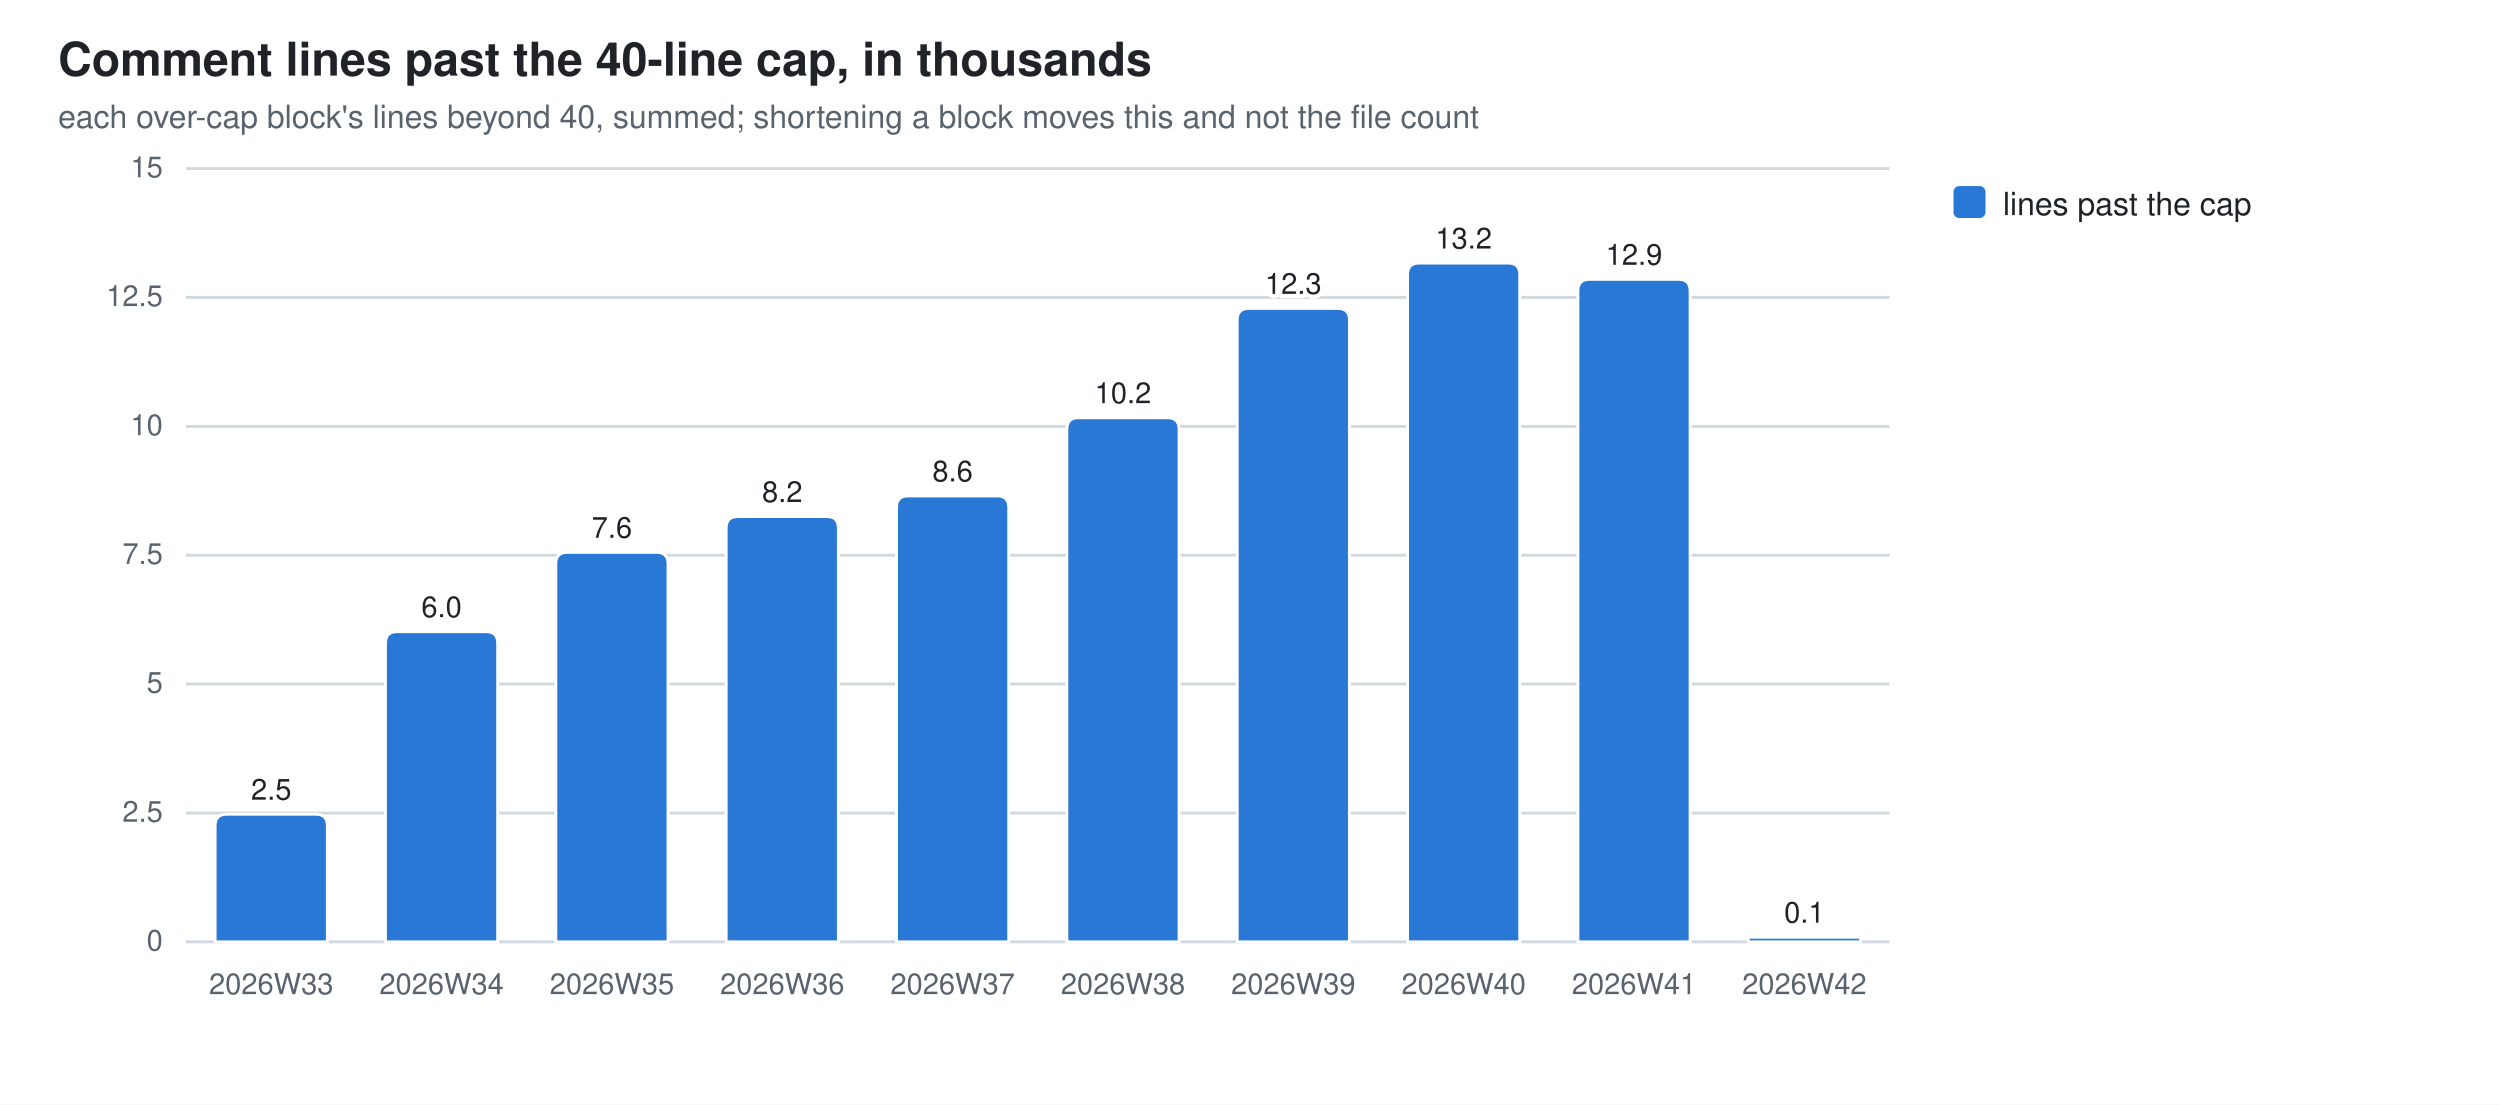
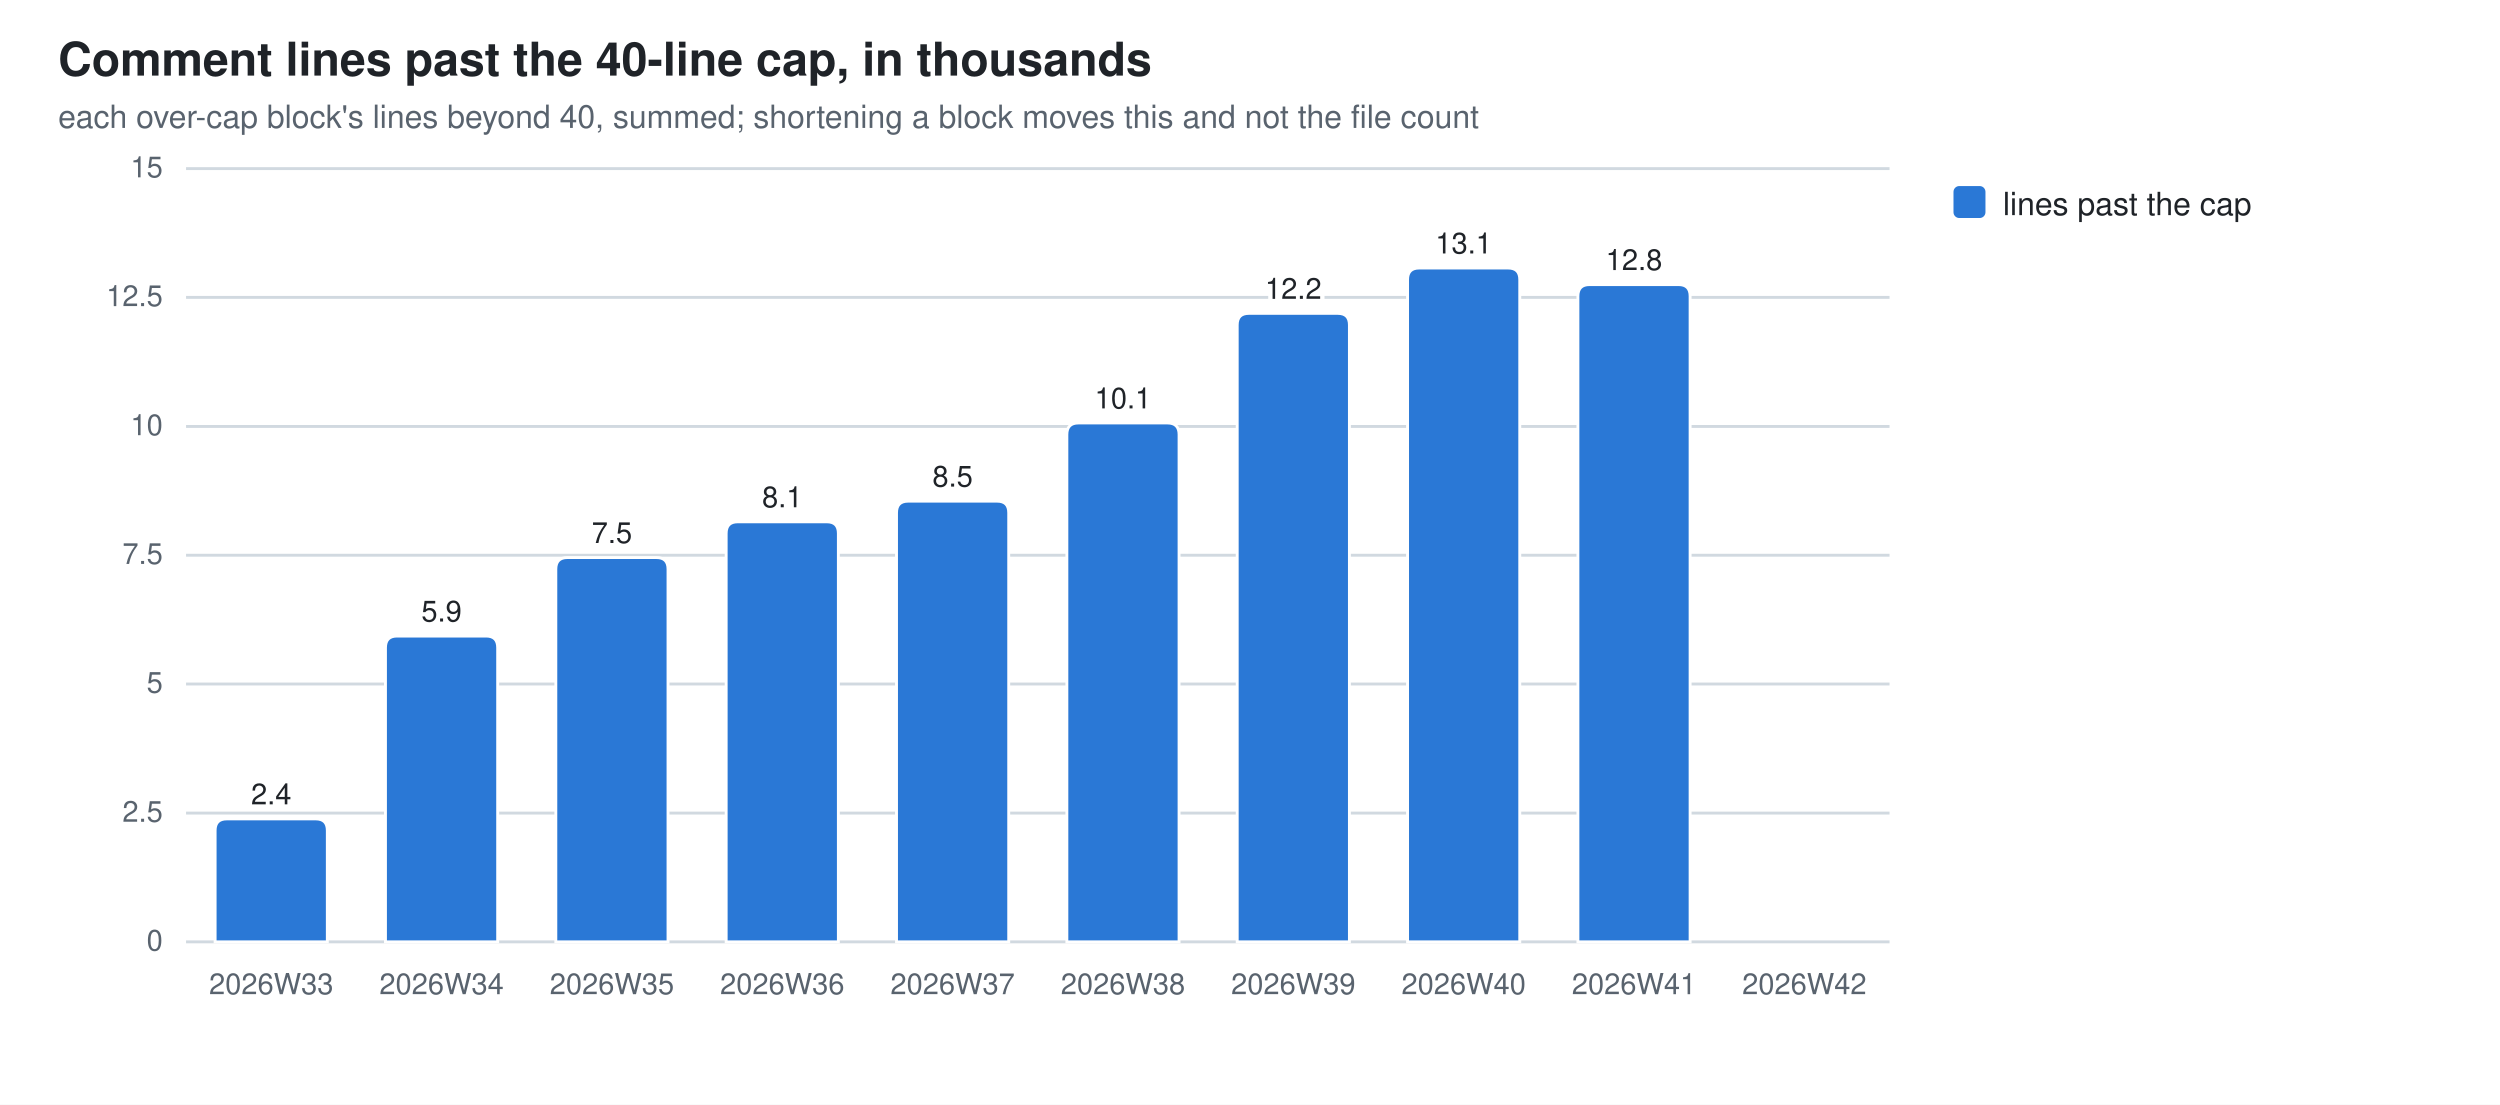
<svg xmlns="http://www.w3.org/2000/svg" width="860" height="380" viewBox="0 0 860 380" role="img" aria-label="Comment lines past the 40-line cap, in thousands">
  <style>
  .bg{fill:#ffffff} .fg{fill:#1f2328} .mut{fill:#59636e} .grid{stroke:#d1d9e0}
  .seg{stroke:#ffffff;stroke-width:1}
  .val{paint-order:stroke;stroke:#ffffff;stroke-width:3px;stroke-linejoin:round}
  .s0{fill:#2a78d6}
  @media (prefers-color-scheme: dark){
    .bg{fill:#0d1117} .fg{fill:#e6edf3} .mut{fill:#9198a1} .grid{stroke:#30363d}
    .seg{stroke:#0d1117} .val{stroke:#0d1117} .s0{fill:#3987e5}}
  text{font-family:-apple-system,BlinkMacSystemFont,"Segoe UI",Helvetica,Arial,sans-serif}
</style>
  <rect class="bg" width="860" height="380" />
  <text class="fg" x="20" y="26" font-size="16" font-weight="600">Comment lines past the 40-line cap, in thousands</text>
  <text class="mut" x="20" y="44" font-size="11">each over-cap block's lines beyond 40, summed; shortening a block moves this and not the file count</text>
  <line class="grid" x1="64" y1="324.0" x2="650.0" y2="324.0" stroke-width="1" />
  <text class="mut" x="56" y="327.0" font-size="10" text-anchor="end">0</text>
  <line class="grid" x1="64" y1="279.7" x2="650.0" y2="279.7" stroke-width="1" />
  <text class="mut" x="56" y="282.7" font-size="10" text-anchor="end">2.5</text>
  <line class="grid" x1="64" y1="235.3" x2="650.0" y2="235.3" stroke-width="1" />
  <text class="mut" x="56" y="238.3" font-size="10" text-anchor="end">5</text>
  <line class="grid" x1="64" y1="191.0" x2="650.0" y2="191.0" stroke-width="1" />
  <text class="mut" x="56" y="194.0" font-size="10" text-anchor="end">7.5</text>
  <line class="grid" x1="64" y1="146.7" x2="650.0" y2="146.7" stroke-width="1" />
  <text class="mut" x="56" y="149.7" font-size="10" text-anchor="end">10</text>
  <line class="grid" x1="64" y1="102.3" x2="650.0" y2="102.3" stroke-width="1" />
  <text class="mut" x="56" y="105.3" font-size="10" text-anchor="end">12.5</text>
  <line class="grid" x1="64" y1="58.0" x2="650.0" y2="58.0" stroke-width="1" />
  <text class="mut" x="56" y="61.0" font-size="10" text-anchor="end">15</text>
-   <path class="seg s0" d="M74.0,324.0 V284.1 Q74.0,280.1 78.0,280.1 H108.6 Q112.6,280.1 112.6,284.1 V324.0 Z" />
+   <path class="seg s0" d="M74.0,324.0 V285.7 Q74.0,281.7 78.0,281.7 H108.6 Q112.6,281.7 112.6,285.7 V324.0 Z" />
  <text class="mut" x="93.3" y="342" font-size="10" text-anchor="middle">2026W33</text>
-   <text class="fg val" x="93.3" y="275.1" font-size="10" text-anchor="middle">2.5</text>
-   <path class="seg s0" d="M132.6,324.0 V221.3 Q132.6,217.3 136.6,217.3 H167.2 Q171.2,217.3 171.2,221.3 V324.0 Z" />
+   <text class="fg val" x="93.3" y="276.7" font-size="10" text-anchor="middle">2.4</text>
+   <path class="seg s0" d="M132.6,324.0 V222.8 Q132.6,218.8 136.6,218.8 H167.2 Q171.2,218.8 171.2,222.8 V324.0 Z" />
  <text class="mut" x="151.9" y="342" font-size="10" text-anchor="middle">2026W34</text>
-   <text class="fg val" x="151.9" y="212.3" font-size="10" text-anchor="middle">6.0</text>
-   <path class="seg s0" d="M191.2,324.0 V194.0 Q191.2,190.0 195.2,190.0 H225.8 Q229.8,190.0 229.8,194.0 V324.0 Z" />
+   <text class="fg val" x="151.9" y="213.8" font-size="10" text-anchor="middle">5.9</text>
+   <path class="seg s0" d="M191.2,324.0 V195.8 Q191.2,191.8 195.2,191.8 H225.8 Q229.8,191.8 229.8,195.8 V324.0 Z" />
  <text class="mut" x="210.5" y="342" font-size="10" text-anchor="middle">2026W35</text>
-   <text class="fg val" x="210.5" y="185.0" font-size="10" text-anchor="middle">7.6</text>
-   <path class="seg s0" d="M249.8,324.0 V181.7 Q249.8,177.7 253.8,177.7 H284.4 Q288.4,177.7 288.4,181.7 V324.0 Z" />
+   <text class="fg val" x="210.5" y="186.8" font-size="10" text-anchor="middle">7.5</text>
+   <path class="seg s0" d="M249.8,324.0 V183.5 Q249.8,179.5 253.8,179.5 H284.4 Q288.4,179.5 288.4,183.5 V324.0 Z" />
  <text class="mut" x="269.1" y="342" font-size="10" text-anchor="middle">2026W36</text>
-   <text class="fg val" x="269.1" y="172.7" font-size="10" text-anchor="middle">8.2</text>
-   <path class="seg s0" d="M308.4,324.0 V174.6 Q308.4,170.6 312.4,170.6 H343.0 Q347.0,170.6 347.0,174.6 V324.0 Z" />
+   <text class="fg val" x="269.1" y="174.5" font-size="10" text-anchor="middle">8.1</text>
+   <path class="seg s0" d="M308.4,324.0 V176.4 Q308.4,172.4 312.4,172.4 H343.0 Q347.0,172.4 347.0,176.4 V324.0 Z" />
  <text class="mut" x="327.7" y="342" font-size="10" text-anchor="middle">2026W37</text>
-   <text class="fg val" x="327.7" y="165.6" font-size="10" text-anchor="middle">8.6</text>
-   <path class="seg s0" d="M367.0,324.0 V147.7 Q367.0,143.7 371.0,143.7 H401.6 Q405.6,143.7 405.6,147.7 V324.0 Z" />
+   <text class="fg val" x="327.7" y="167.4" font-size="10" text-anchor="middle">8.5</text>
+   <path class="seg s0" d="M367.0,324.0 V149.5 Q367.0,145.5 371.0,145.5 H401.6 Q405.6,145.5 405.6,149.5 V324.0 Z" />
  <text class="mut" x="386.3" y="342" font-size="10" text-anchor="middle">2026W38</text>
-   <text class="fg val" x="386.3" y="138.7" font-size="10" text-anchor="middle">10.2</text>
-   <path class="seg s0" d="M425.6,324.0 V110.1 Q425.6,106.1 429.6,106.1 H460.2 Q464.2,106.1 464.2,110.1 V324.0 Z" />
+   <text class="fg val" x="386.3" y="140.5" font-size="10" text-anchor="middle">10.1</text>
+   <path class="seg s0" d="M425.6,324.0 V111.8 Q425.6,107.8 429.6,107.8 H460.2 Q464.2,107.8 464.2,111.8 V324.0 Z" />
  <text class="mut" x="444.9" y="342" font-size="10" text-anchor="middle">2026W39</text>
-   <text class="fg val" x="444.9" y="101.1" font-size="10" text-anchor="middle">12.3</text>
-   <path class="seg s0" d="M484.2,324.0 V94.5 Q484.2,90.5 488.2,90.5 H518.8 Q522.8,90.5 522.8,94.5 V324.0 Z" />
+   <text class="fg val" x="444.9" y="102.8" font-size="10" text-anchor="middle">12.2</text>
+   <path class="seg s0" d="M484.2,324.0 V96.2 Q484.2,92.2 488.2,92.2 H518.8 Q522.8,92.2 522.8,96.2 V324.0 Z" />
  <text class="mut" x="503.5" y="342" font-size="10" text-anchor="middle">2026W40</text>
-   <text class="fg val" x="503.5" y="85.5" font-size="10" text-anchor="middle">13.2</text>
-   <path class="seg s0" d="M542.8,324.0 V100.1 Q542.8,96.1 546.8,96.1 H577.4 Q581.4,96.1 581.4,100.1 V324.0 Z" />
+   <text class="fg val" x="503.5" y="87.2" font-size="10" text-anchor="middle">13.1</text>
+   <path class="seg s0" d="M542.8,324.0 V101.9 Q542.8,97.9 546.8,97.9 H577.4 Q581.4,97.9 581.4,101.9 V324.0 Z" />
  <text class="mut" x="562.1" y="342" font-size="10" text-anchor="middle">2026W41</text>
-   <text class="fg val" x="562.1" y="91.1" font-size="10" text-anchor="middle">12.9</text>
-   <path class="seg s0" d="M601.4,324.0 V323.2 Q601.4,322.4 602.1,322.4 H639.3 Q640.0,322.4 640.0,323.2 V324.0 Z" />
+   <text class="fg val" x="562.1" y="92.9" font-size="10" text-anchor="middle">12.8</text>
  <text class="mut" x="620.7" y="342" font-size="10" text-anchor="middle">2026W42</text>
-   <text class="fg val" x="620.7" y="317.4" font-size="10" text-anchor="middle">0.1</text>
  <rect class="s0" x="672" y="64" width="11" height="11" rx="2" />
  <text class="fg" y="74" font-size="11">
    <tspan x="689" dy="0">lines past the cap</tspan>
  </text>
</svg>
